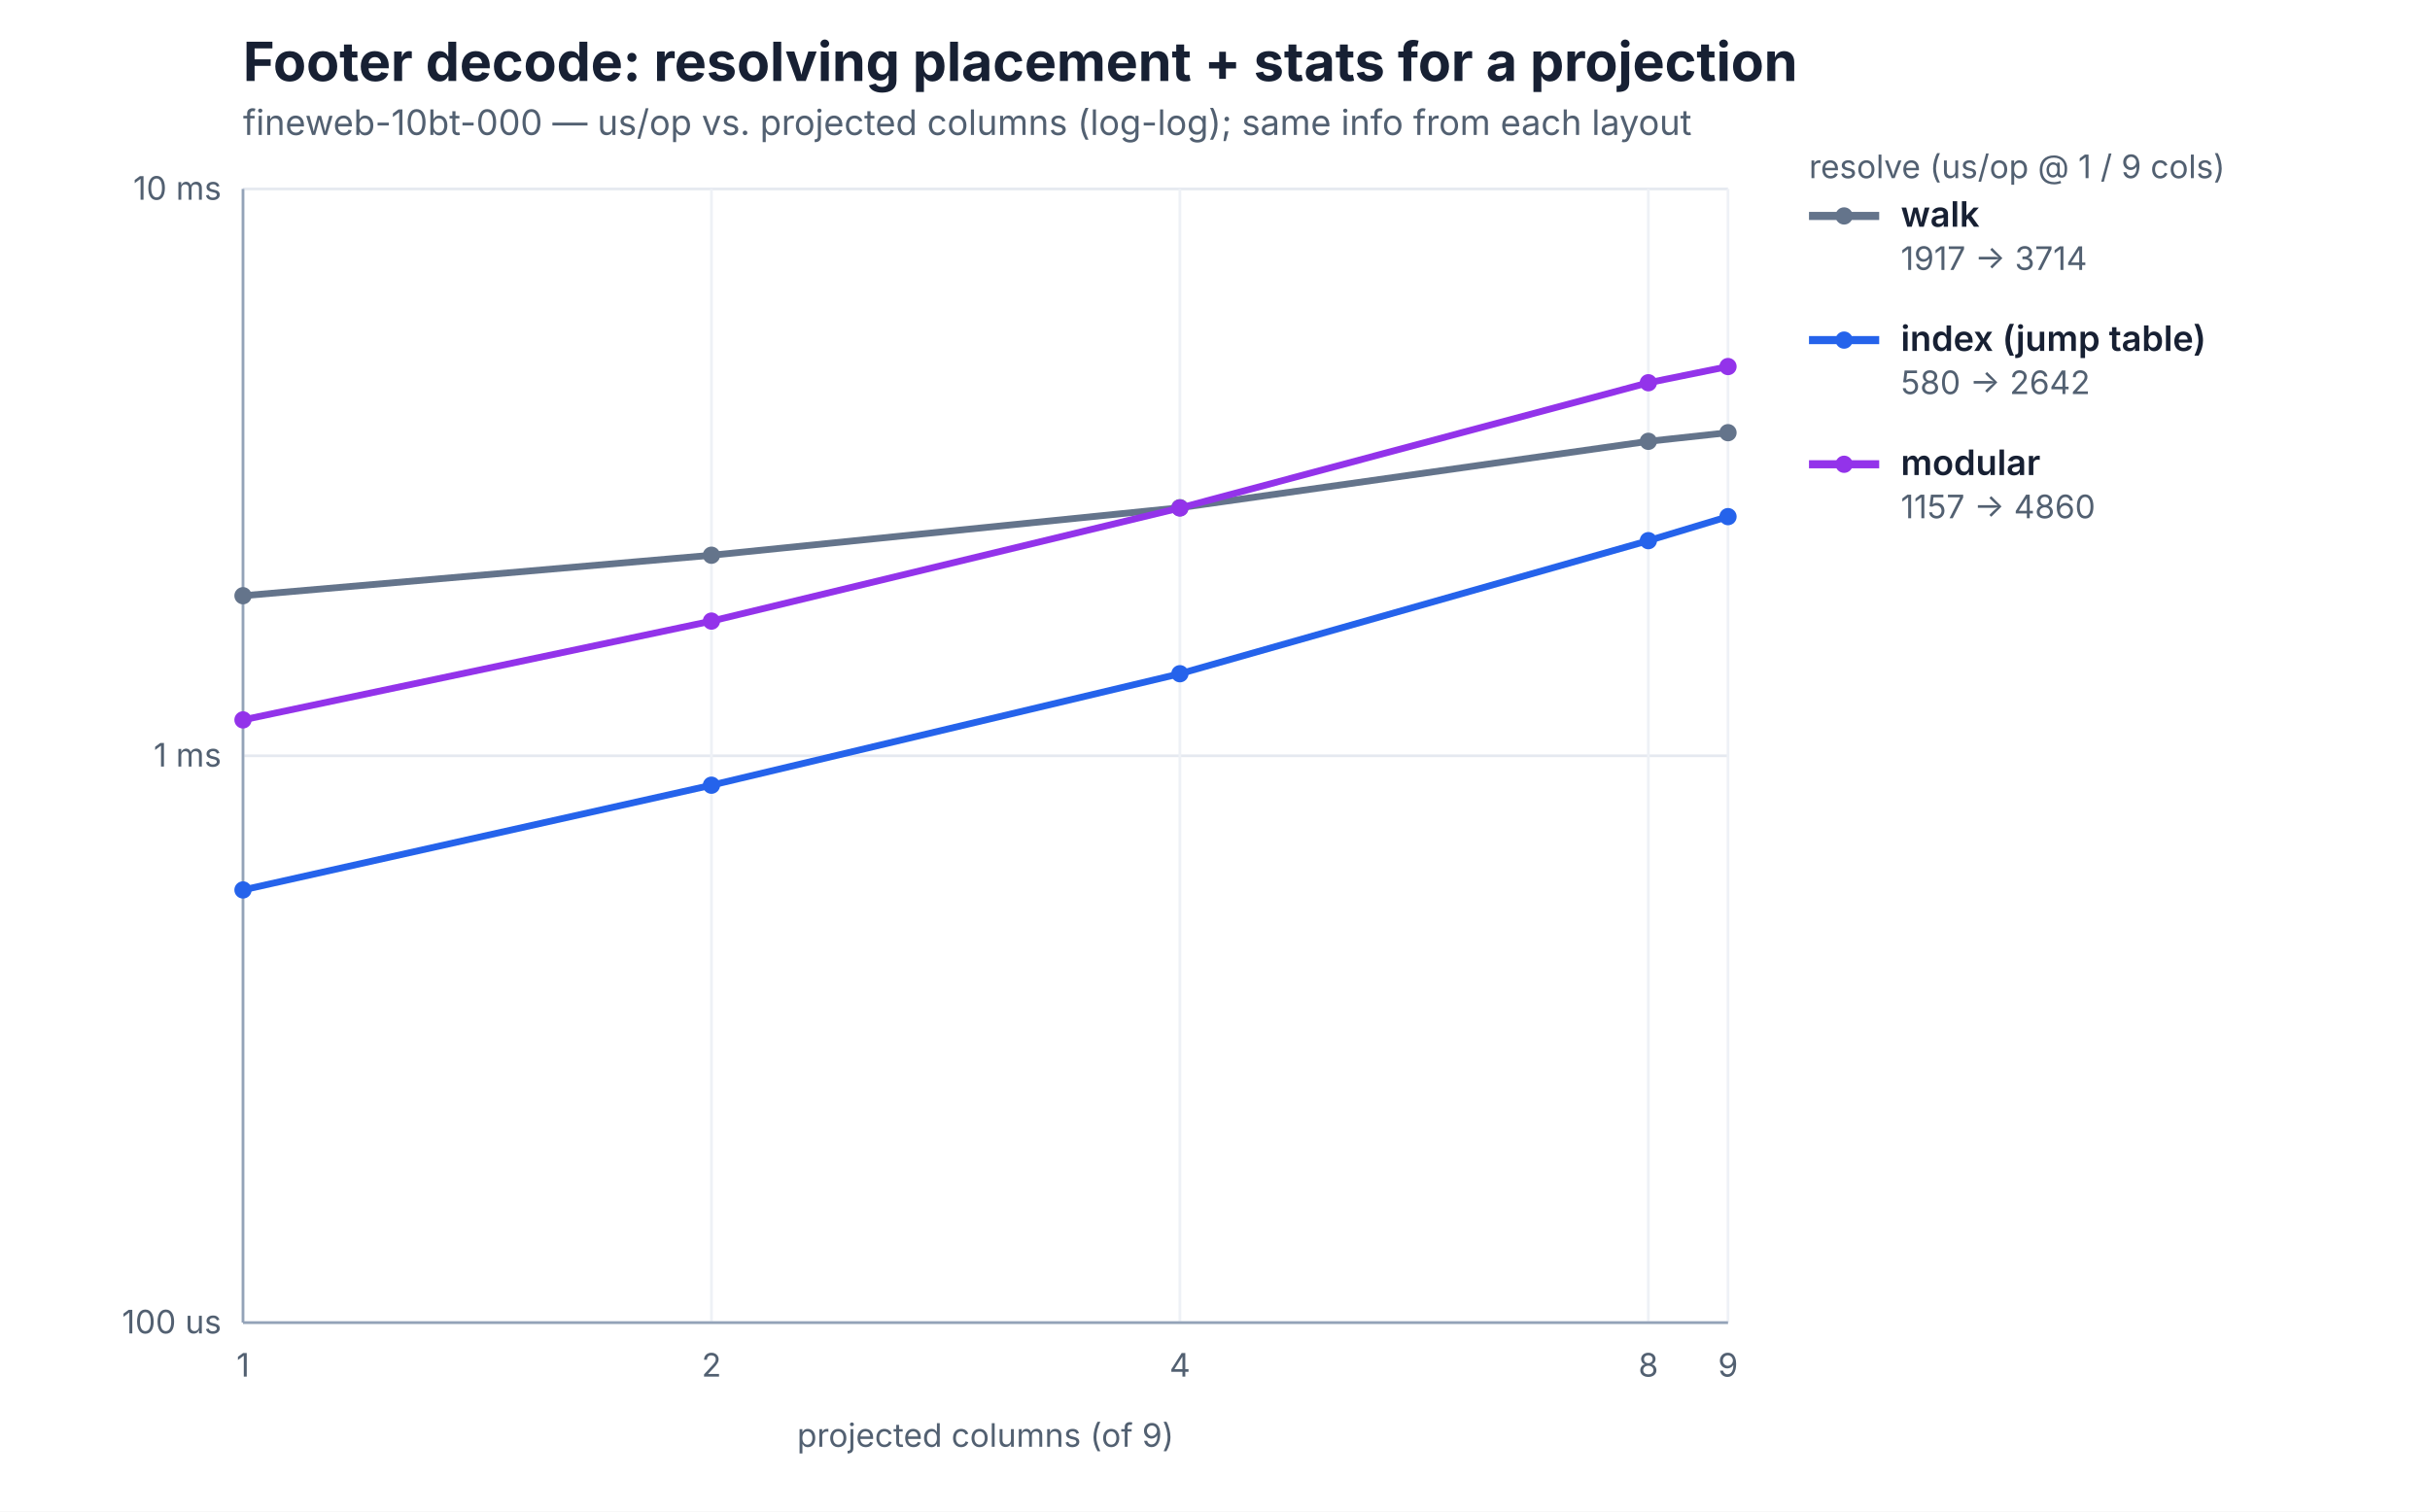
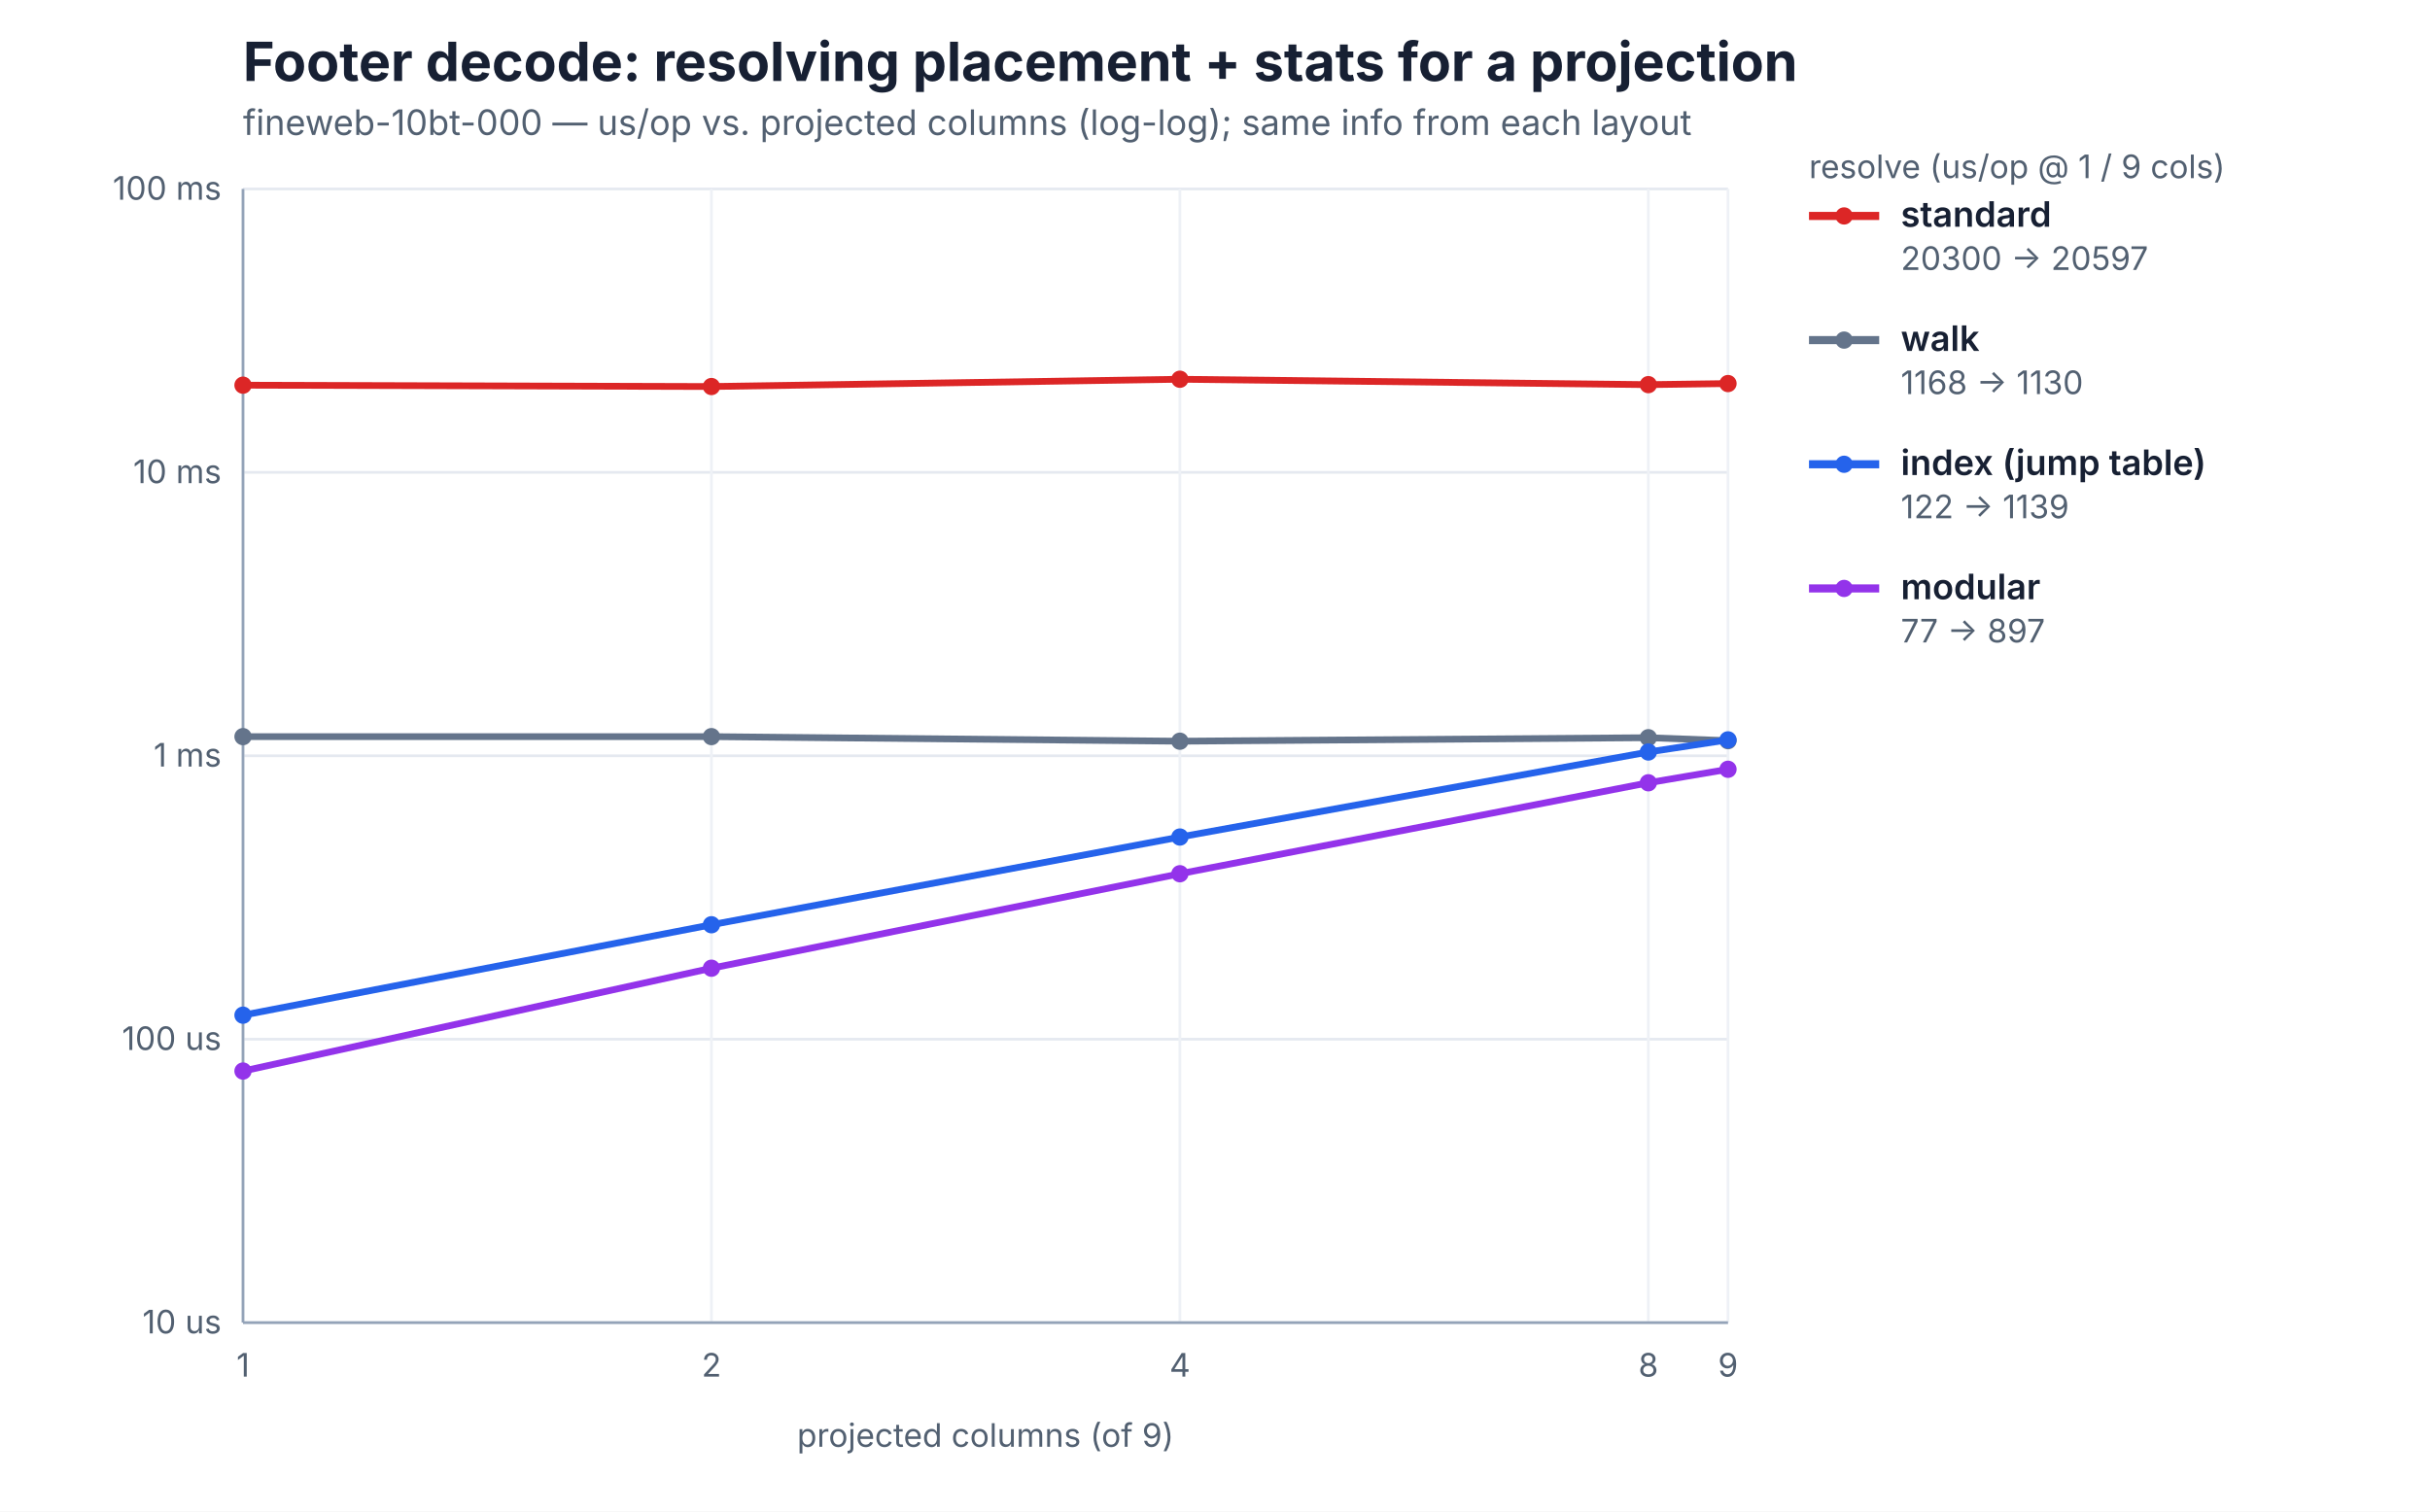
<svg xmlns="http://www.w3.org/2000/svg" width="900" height="560" viewBox="0 0 900 560">
  <rect width="100%" height="100%" fill="#ffffff" />
  <style>text{font-family:system-ui,-apple-system,sans-serif;fill:#172033}.title{font-size:20px;font-weight:700}.sub{font-size:13px;fill:#526071}.ax{font-size:12px;fill:#526071}.leg{font-size:13px;font-weight:600}</style>
  <text class="title" x="90" y="30">Footer decode: resolving placement + stats for a projection</text>
  <text class="sub" x="90" y="50">fineweb-10bt-000  —  us/op vs. projected columns (log-log); same info from each layout</text>
  <line x1="90" y1="490.0" x2="640" y2="490.0" stroke="#e5e9f0" />
-   <text class="ax" x="82" y="494.0" text-anchor="end">100 us</text>
+   <text class="ax" x="82" y="494.0" text-anchor="end">10 us</text>
+   <line x1="90" y1="385.0" x2="640" y2="385.0" stroke="#e5e9f0" />
+   <text class="ax" x="82" y="389.0" text-anchor="end">100 us</text>
  <line x1="90" y1="280.0" x2="640" y2="280.0" stroke="#e5e9f0" />
  <text class="ax" x="82" y="284.0" text-anchor="end">1 ms</text>
+   <line x1="90" y1="175.0" x2="640" y2="175.0" stroke="#e5e9f0" />
+   <text class="ax" x="82" y="179.0" text-anchor="end">10 ms</text>
  <line x1="90" y1="70.0" x2="640" y2="70.0" stroke="#e5e9f0" />
-   <text class="ax" x="82" y="74.0" text-anchor="end">10 ms</text>
+   <text class="ax" x="82" y="74.0" text-anchor="end">100 ms</text>
  <line x1="90.0" y1="70" x2="90.0" y2="490" stroke="#eef1f6" />
  <text class="ax" x="90.0" y="510" text-anchor="middle">1</text>
  <line x1="263.5" y1="70" x2="263.5" y2="490" stroke="#eef1f6" />
  <text class="ax" x="263.5" y="510" text-anchor="middle">2</text>
  <line x1="437.0" y1="70" x2="437.0" y2="490" stroke="#eef1f6" />
  <text class="ax" x="437.0" y="510" text-anchor="middle">4</text>
  <line x1="610.5" y1="70" x2="610.5" y2="490" stroke="#eef1f6" />
  <text class="ax" x="610.5" y="510" text-anchor="middle">8</text>
  <line x1="640.0" y1="70" x2="640.0" y2="490" stroke="#eef1f6" />
  <text class="ax" x="640.0" y="510" text-anchor="middle">9</text>
  <text class="ax" x="365.0" y="536" text-anchor="middle">projected columns (of 9)</text>
  <line x1="90" y1="70" x2="90" y2="490" stroke="#94a3b8" />
  <line x1="90" y1="490" x2="640" y2="490" stroke="#94a3b8" />
-   <polyline points="90.0,220.7 263.5,205.7 437.0,188.1 610.5,163.5 640.0,160.3" fill="none" stroke="#64748b" stroke-width="2.5" />
-   <circle cx="90.0" cy="220.7" r="3.2" fill="#64748b" />
-   <circle cx="263.5" cy="205.7" r="3.2" fill="#64748b" />
-   <circle cx="437.0" cy="188.1" r="3.2" fill="#64748b" />
-   <circle cx="610.5" cy="163.5" r="3.2" fill="#64748b" />
-   <circle cx="640.0" cy="160.3" r="3.2" fill="#64748b" />
-   <polyline points="90.0,329.7 263.5,290.9 437.0,249.6 610.5,200.3 640.0,191.4" fill="none" stroke="#2563eb" stroke-width="2.5" />
-   <circle cx="90.0" cy="329.7" r="3.2" fill="#2563eb" />
-   <circle cx="263.5" cy="290.9" r="3.2" fill="#2563eb" />
-   <circle cx="437.0" cy="249.6" r="3.2" fill="#2563eb" />
-   <circle cx="610.5" cy="200.3" r="3.2" fill="#2563eb" />
-   <circle cx="640.0" cy="191.4" r="3.2" fill="#2563eb" />
-   <polyline points="90.0,266.7 263.5,230.1 437.0,188.2 610.5,141.8 640.0,135.8" fill="none" stroke="#9333ea" stroke-width="2.5" />
-   <circle cx="90.0" cy="266.7" r="3.2" fill="#9333ea" />
-   <circle cx="263.5" cy="230.1" r="3.2" fill="#9333ea" />
-   <circle cx="437.0" cy="188.2" r="3.2" fill="#9333ea" />
-   <circle cx="610.5" cy="141.8" r="3.2" fill="#9333ea" />
-   <circle cx="640.0" cy="135.8" r="3.2" fill="#9333ea" />
+   <polyline points="90.0,142.7 263.5,143.2 437.0,140.5 610.5,142.5 640.0,142.1" fill="none" stroke="#dc2626" stroke-width="2.5" />
+   <circle cx="90.0" cy="142.7" r="3.2" fill="#dc2626" />
+   <circle cx="263.5" cy="143.2" r="3.2" fill="#dc2626" />
+   <circle cx="437.0" cy="140.5" r="3.2" fill="#dc2626" />
+   <circle cx="610.5" cy="142.5" r="3.2" fill="#dc2626" />
+   <circle cx="640.0" cy="142.1" r="3.2" fill="#dc2626" />
+   <polyline points="90.0,272.9 263.5,272.9 437.0,274.6 610.5,273.3 640.0,274.4" fill="none" stroke="#64748b" stroke-width="2.5" />
+   <circle cx="90.0" cy="272.9" r="3.2" fill="#64748b" />
+   <circle cx="263.5" cy="272.9" r="3.2" fill="#64748b" />
+   <circle cx="437.0" cy="274.6" r="3.2" fill="#64748b" />
+   <circle cx="610.5" cy="273.3" r="3.2" fill="#64748b" />
+   <circle cx="640.0" cy="274.4" r="3.2" fill="#64748b" />
+   <polyline points="90.0,376.1 263.5,342.6 437.0,310.1 610.5,278.6 640.0,274.1" fill="none" stroke="#2563eb" stroke-width="2.5" />
+   <circle cx="90.0" cy="376.1" r="3.2" fill="#2563eb" />
+   <circle cx="263.5" cy="342.6" r="3.2" fill="#2563eb" />
+   <circle cx="437.0" cy="310.1" r="3.2" fill="#2563eb" />
+   <circle cx="610.5" cy="278.6" r="3.2" fill="#2563eb" />
+   <circle cx="640.0" cy="274.1" r="3.2" fill="#2563eb" />
+   <polyline points="90.0,396.8 263.5,358.7 437.0,323.7 610.5,290.0 640.0,285.0" fill="none" stroke="#9333ea" stroke-width="2.5" />
+   <circle cx="90.0" cy="396.8" r="3.2" fill="#9333ea" />
+   <circle cx="263.5" cy="358.7" r="3.2" fill="#9333ea" />
+   <circle cx="437.0" cy="323.7" r="3.2" fill="#9333ea" />
+   <circle cx="610.5" cy="290.0" r="3.2" fill="#9333ea" />
+   <circle cx="640.0" cy="285.0" r="3.2" fill="#9333ea" />
  <text class="ax" x="670" y="66">resolve  (us/op @ 1 / 9 cols)</text>
-   <line x1="670" y1="80.0" x2="696" y2="80.0" stroke="#64748b" stroke-width="3" />
-   <circle cx="683" cy="80.0" r="3.2" fill="#64748b" />
-   <text class="leg" x="704" y="84.0" fill="#64748b">walk</text>
-   <text class="ax" x="704" y="100.0">1917 → 3714</text>
-   <line x1="670" y1="126.0" x2="696" y2="126.0" stroke="#2563eb" stroke-width="3" />
-   <circle cx="683" cy="126.0" r="3.2" fill="#2563eb" />
-   <text class="leg" x="704" y="130.0" fill="#2563eb">index (jump table)</text>
-   <text class="ax" x="704" y="146.0">580 → 2642</text>
-   <line x1="670" y1="172.0" x2="696" y2="172.0" stroke="#9333ea" stroke-width="3" />
-   <circle cx="683" cy="172.0" r="3.2" fill="#9333ea" />
-   <text class="leg" x="704" y="176.0" fill="#9333ea">modular</text>
-   <text class="ax" x="704" y="192.0">1157 → 4860</text>
+   <line x1="670" y1="80.0" x2="696" y2="80.0" stroke="#dc2626" stroke-width="3" />
+   <circle cx="683" cy="80.0" r="3.2" fill="#dc2626" />
+   <text class="leg" x="704" y="84.0" fill="#dc2626">standard</text>
+   <text class="ax" x="704" y="100.0">20300 → 20597</text>
+   <line x1="670" y1="126.0" x2="696" y2="126.0" stroke="#64748b" stroke-width="3" />
+   <circle cx="683" cy="126.0" r="3.2" fill="#64748b" />
+   <text class="leg" x="704" y="130.0" fill="#64748b">walk</text>
+   <text class="ax" x="704" y="146.0">1168 → 1130</text>
+   <line x1="670" y1="172.0" x2="696" y2="172.0" stroke="#2563eb" stroke-width="3" />
+   <circle cx="683" cy="172.0" r="3.2" fill="#2563eb" />
+   <text class="leg" x="704" y="176.0" fill="#2563eb">index (jump table)</text>
+   <text class="ax" x="704" y="192.0">122 → 1139</text>
+   <line x1="670" y1="218.0" x2="696" y2="218.0" stroke="#9333ea" stroke-width="3" />
+   <circle cx="683" cy="218.0" r="3.2" fill="#9333ea" />
+   <text class="leg" x="704" y="222.0" fill="#9333ea">modular</text>
+   <text class="ax" x="704" y="238.0">77 → 897</text>
</svg>
